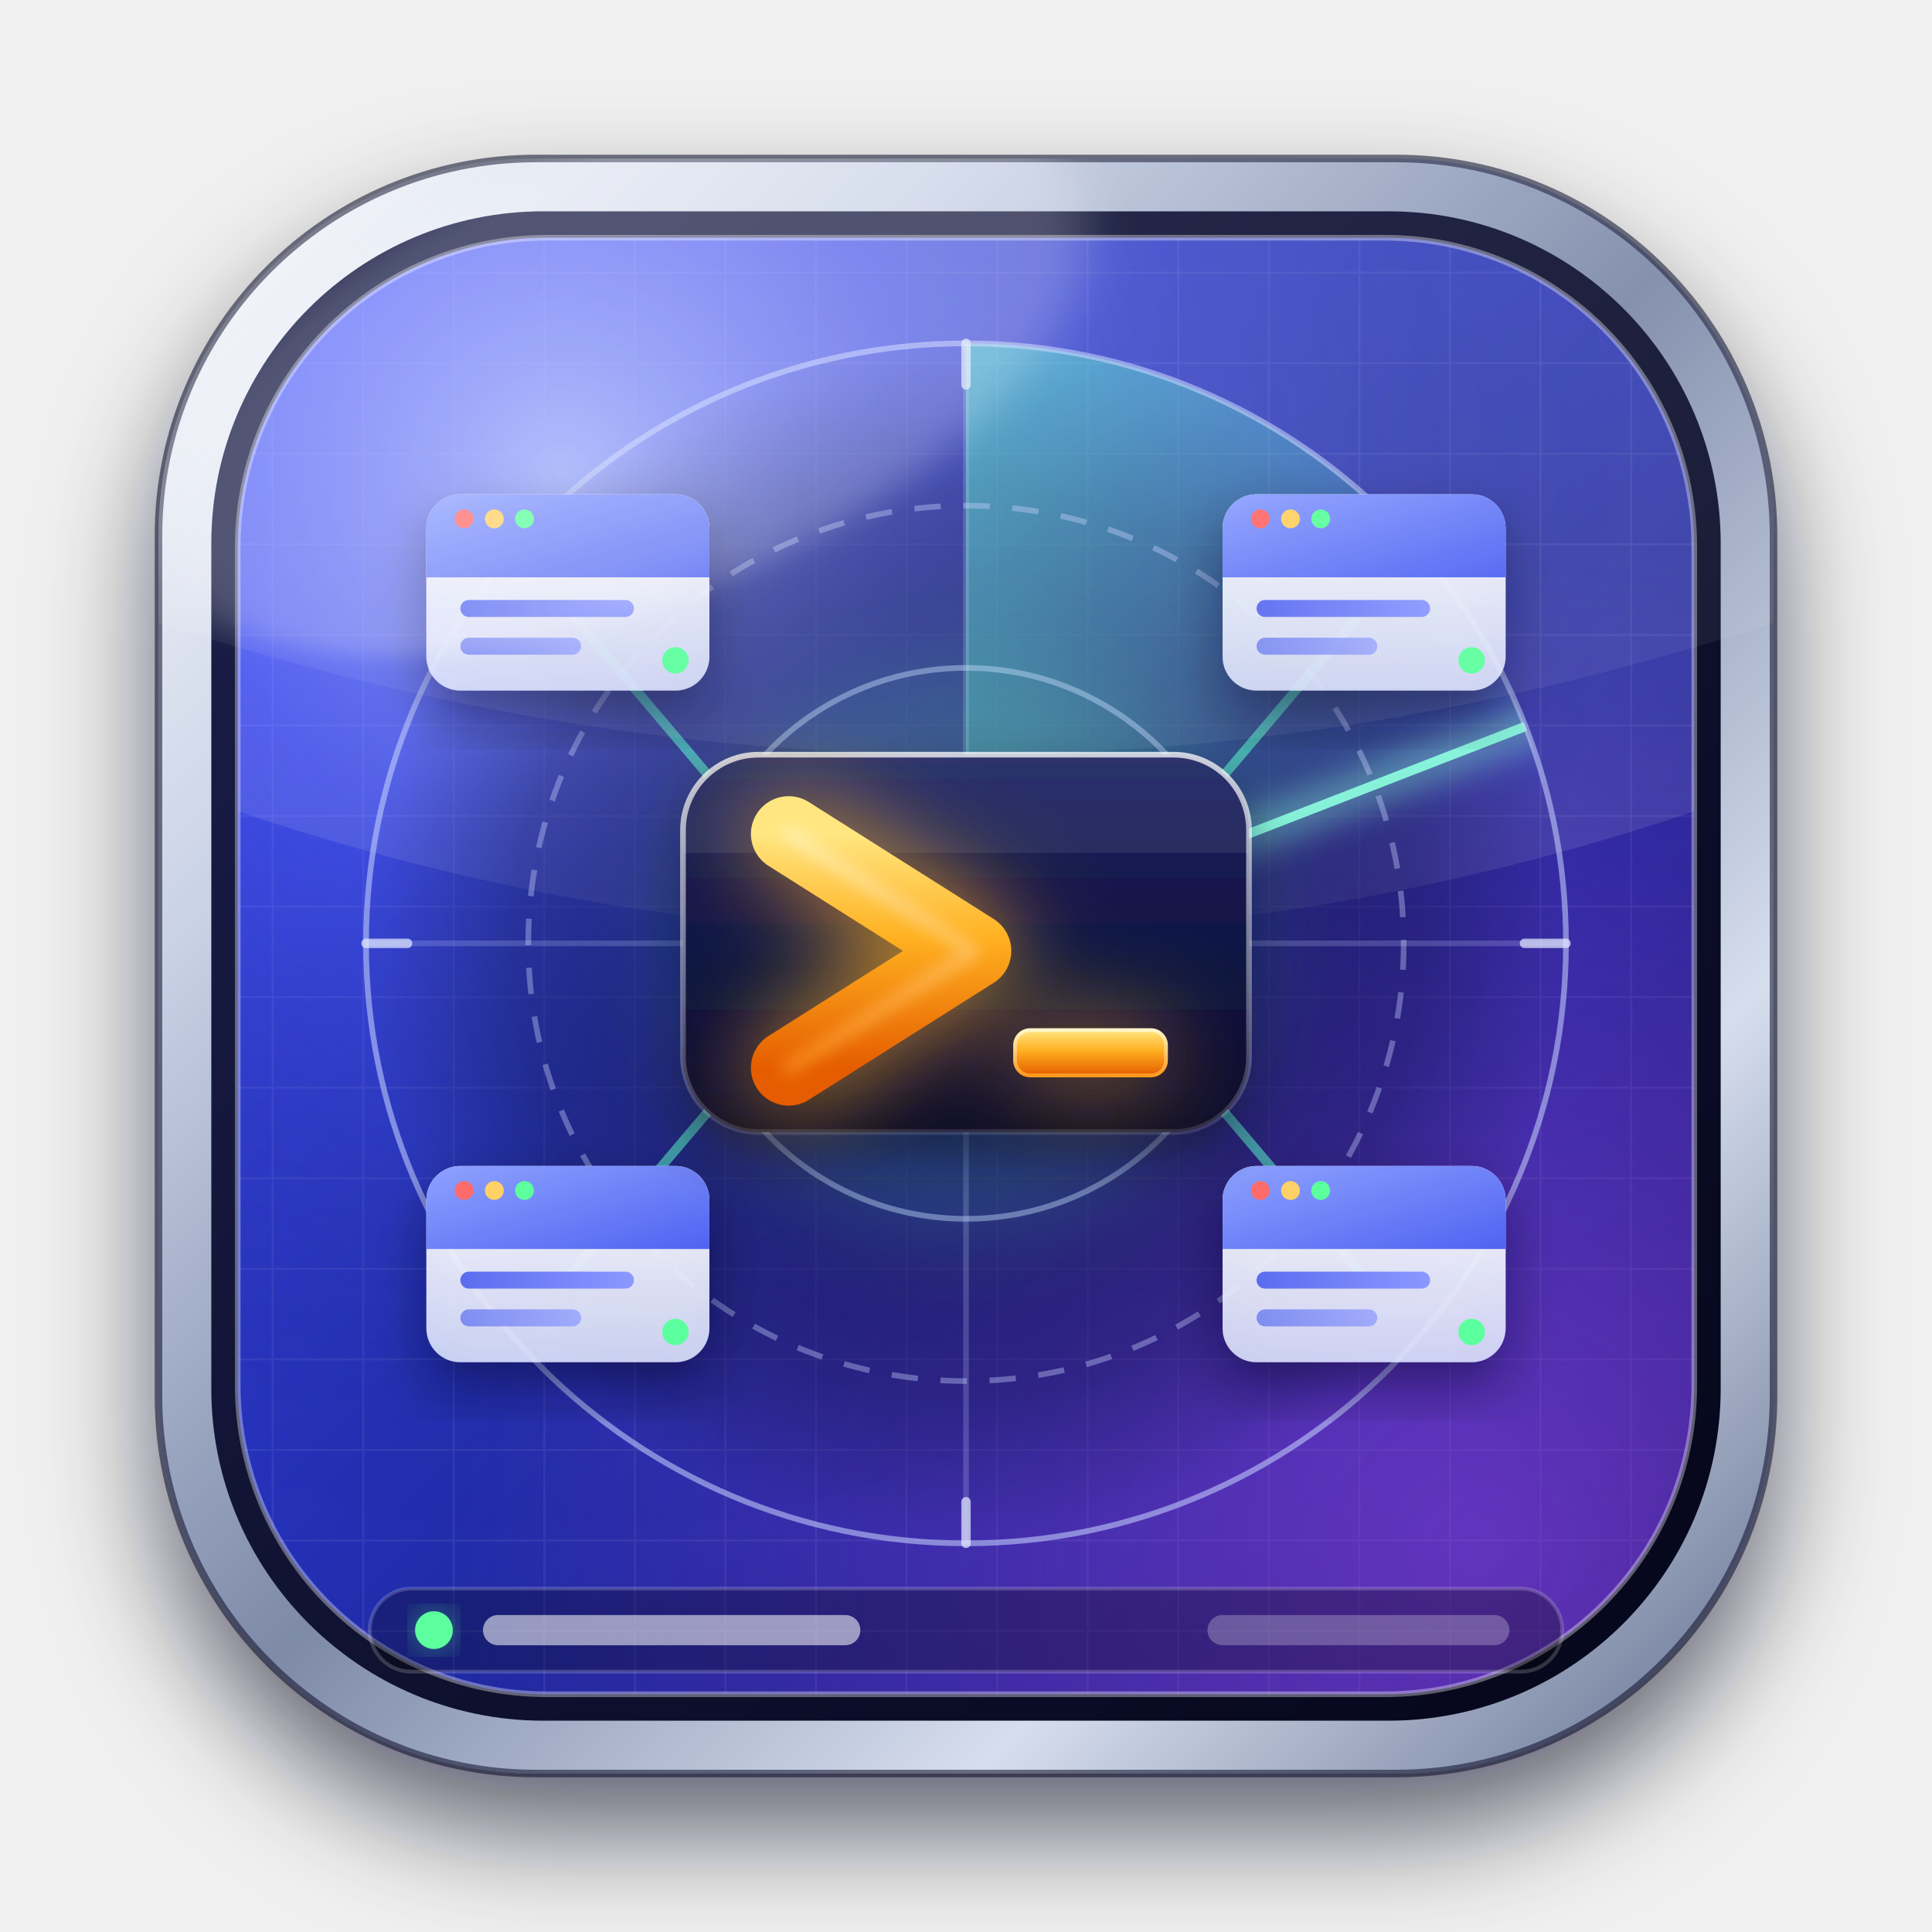
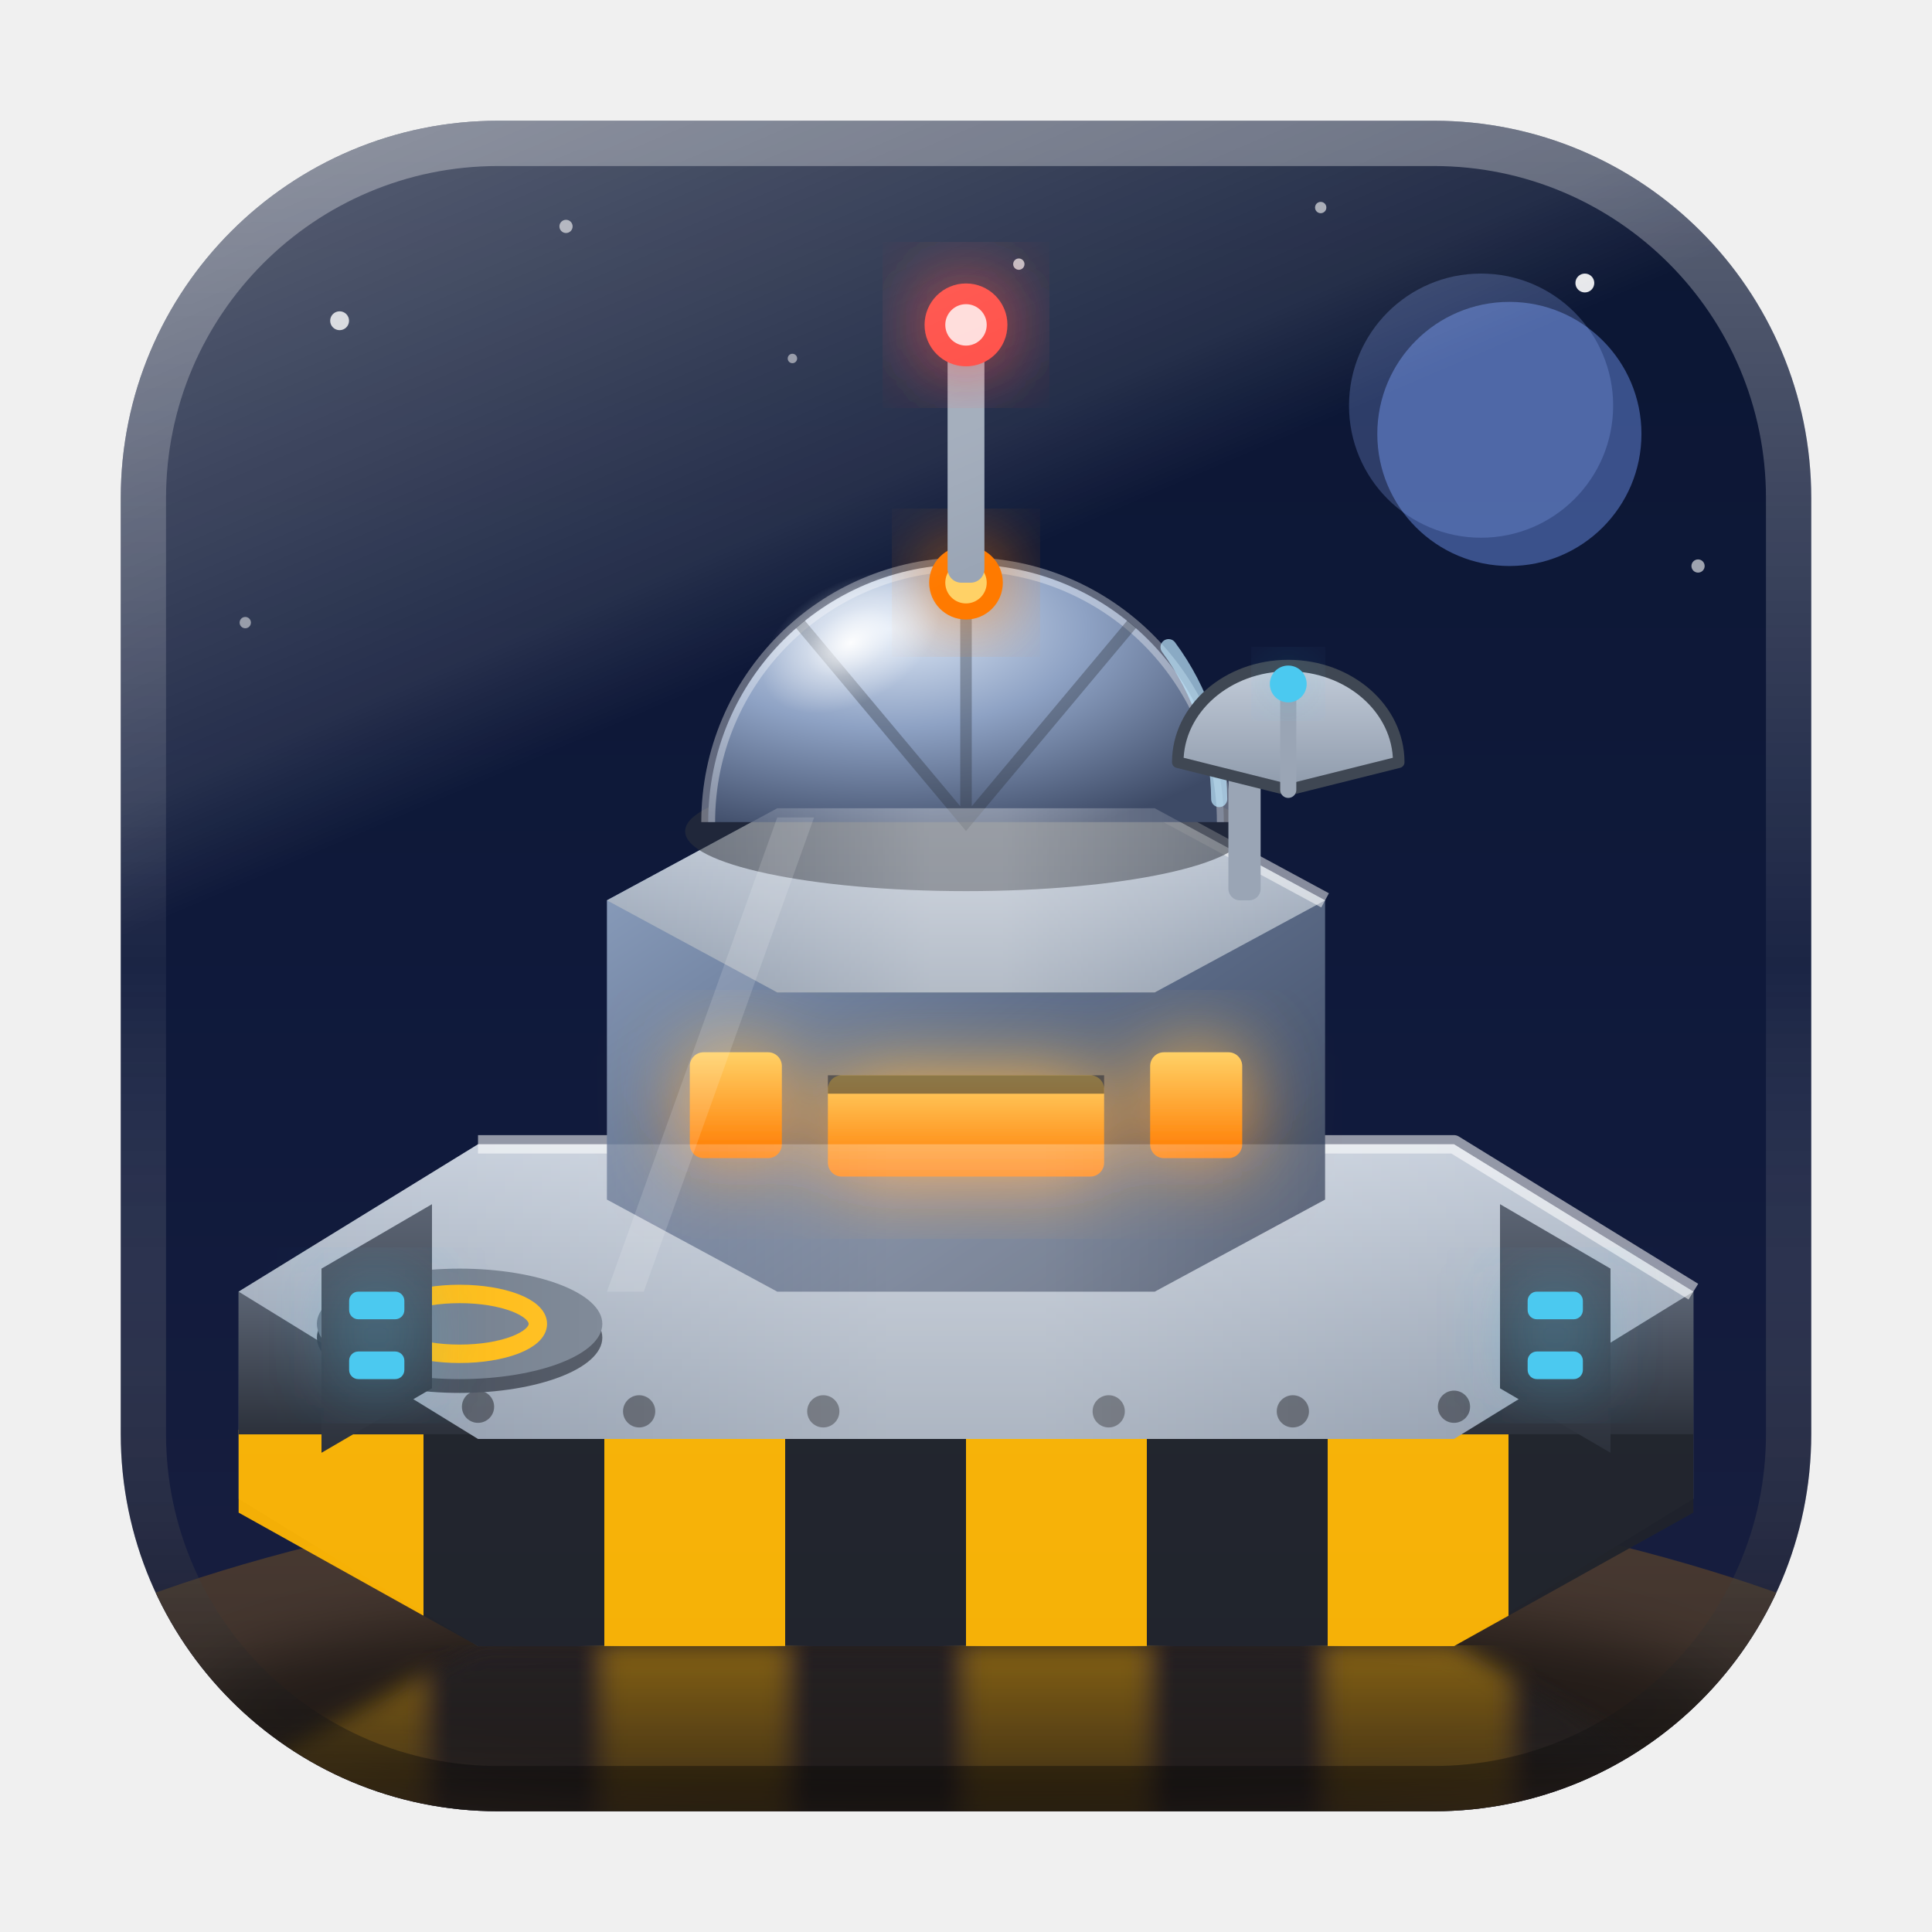
<svg xmlns="http://www.w3.org/2000/svg" width="1024" height="1024" viewBox="0 0 1024 1024">
  <defs>
-     <linearGradient id="body" x1="0" y1="0" x2="1" y2="1">
-       <stop offset="0" stop-color="#3d4bff" />
-       <stop offset="0.45" stop-color="#2431b8" />
-       <stop offset="1" stop-color="#12105a" />
+     <linearGradient id="sky" x1="0" y1="0" x2="0" y2="1">
+       <stop offset="0" stop-color="#0b1633" />
+       <stop offset="0.6" stop-color="#101a3c" />
+       <stop offset="1" stop-color="#1a1f3f" />
    </linearGradient>
-     <radialGradient id="glow" cx="0.22" cy="0.16" r="0.75">
-       <stop offset="0" stop-color="#9fb0ff" stop-opacity="0.85" />
-       <stop offset="0.35" stop-color="#6d7cff" stop-opacity="0.25" />
-       <stop offset="1" stop-color="#000000" stop-opacity="0" />
+     <linearGradient id="ground" x1="0" y1="0" x2="0" y2="1">
+       <stop offset="0" stop-color="#4a3b33" />
+       <stop offset="1" stop-color="#241b17" />
+     </linearGradient>
+     <linearGradient id="tileEdge" x1="0" y1="0" x2="0" y2="1">
+       <stop offset="0" stop-color="#ffffff" stop-opacity="0.32" />
+       <stop offset="0.5" stop-color="#ffffff" stop-opacity="0.05" />
+       <stop offset="1" stop-color="#000000" stop-opacity="0.4" />
+     </linearGradient>
+     <linearGradient id="steelTop" x1="0" y1="0" x2="0" y2="1">
+       <stop offset="0" stop-color="#c3ccd9" />
+       <stop offset="1" stop-color="#8e9aab" />
+     </linearGradient>
+     <linearGradient id="steelSide" x1="0" y1="0" x2="0" y2="1">
+       <stop offset="0" stop-color="#7c8797" />
+       <stop offset="1" stop-color="#3f4753" />
+     </linearGradient>
+     <linearGradient id="steelDark" x1="0" y1="0" x2="0" y2="1">
+       <stop offset="0" stop-color="#5b6473" />
+       <stop offset="1" stop-color="#2c313b" />
+     </linearGradient>
+     <linearGradient id="deck" x1="0" y1="0" x2="1" y2="1">
+       <stop offset="0" stop-color="#8fa3c2" />
+       <stop offset="0.5" stop-color="#5f6f8c" />
+       <stop offset="1" stop-color="#3a455c" />
+     </linearGradient>
+     <radialGradient id="dome" cx="0.35" cy="0.25" r="0.85">
+       <stop offset="0" stop-color="#dbe6f5" />
+       <stop offset="0.45" stop-color="#8ea2c4" />
+       <stop offset="1" stop-color="#3d4a66" />
    </radialGradient>
-     <radialGradient id="violet" cx="0.85" cy="0.9" r="0.7">
-       <stop offset="0" stop-color="#a24cff" stop-opacity="0.55" />
-       <stop offset="1" stop-color="#a24cff" stop-opacity="0" />
+     <linearGradient id="amber" x1="0" y1="0" x2="0" y2="1">
+       <stop offset="0" stop-color="#ffd166" />
+       <stop offset="1" stop-color="#ff7a00" />
+     </linearGradient>
+     <linearGradient id="hazard" x1="0" y1="0" x2="1" y2="0">
+       <stop offset="0" stop-color="#ffb703" />
+       <stop offset="0.125" stop-color="#ffb703" />
+       <stop offset="0.125" stop-color="#1f232b" />
+       <stop offset="0.25" stop-color="#1f232b" />
+       <stop offset="0.25" stop-color="#ffb703" />
+       <stop offset="0.375" stop-color="#ffb703" />
+       <stop offset="0.375" stop-color="#1f232b" />
+       <stop offset="0.5" stop-color="#1f232b" />
+       <stop offset="0.5" stop-color="#ffb703" />
+       <stop offset="0.625" stop-color="#ffb703" />
+       <stop offset="0.625" stop-color="#1f232b" />
+       <stop offset="0.75" stop-color="#1f232b" />
+       <stop offset="0.75" stop-color="#ffb703" />
+       <stop offset="0.875" stop-color="#ffb703" />
+       <stop offset="0.875" stop-color="#1f232b" />
+       <stop offset="1" stop-color="#1f232b" />
+     </linearGradient>
+     <filter id="glow" x="-50%" y="-50%" width="200%" height="200%">
+       <feGaussianBlur stdDeviation="18" result="b" />
+       <feMerge>
+         <feMergeNode in="b" />
+         <feMergeNode in="SourceGraphic" />
+       </feMerge>
+     </filter>
+     <filter id="shadow" x="-20%" y="-20%" width="140%" height="160%">
+       <feGaussianBlur stdDeviation="16" />
+     </filter>
+     <clipPath id="tileClip">
+       <rect x="64" y="64" width="896" height="896" rx="200" />
+     </clipPath>
+     <linearGradient id="gloss" x1="0" y1="0" x2="0.6" y2="1">
+       <stop offset="0" stop-color="#ffffff" stop-opacity="0.34" />
+       <stop offset="0.42" stop-color="#ffffff" stop-opacity="0.10" />
+       <stop offset="0.5" stop-color="#ffffff" stop-opacity="0" />
+     </linearGradient>
+     <linearGradient id="sweep" x1="0" y1="0" x2="1" y2="0">
+       <stop offset="0" stop-color="#ffffff" stop-opacity="0" />
+       <stop offset="0.45" stop-color="#ffffff" stop-opacity="0.55" />
+       <stop offset="0.55" stop-color="#ffffff" stop-opacity="0.55" />
+       <stop offset="1" stop-color="#ffffff" stop-opacity="0" />
+     </linearGradient>
+     <radialGradient id="spec" cx="0.5" cy="0.5" r="0.5">
+       <stop offset="0" stop-color="#ffffff" stop-opacity="0.95" />
+       <stop offset="0.5" stop-color="#ffffff" stop-opacity="0.35" />
+       <stop offset="1" stop-color="#ffffff" stop-opacity="0" />
    </radialGradient>
-     <linearGradient id="ring" x1="0" y1="0" x2="1" y2="1">
-       <stop offset="0" stop-color="#ffffff" />
-       <stop offset="0.25" stop-color="#c9d2e6" />
-       <stop offset="0.5" stop-color="#7d8aa8" />
-       <stop offset="0.75" stop-color="#d6deee" />
-       <stop offset="1" stop-color="#5c6a8a" />
+     <linearGradient id="reflFade" x1="0" y1="0" x2="0" y2="1">
+       <stop offset="0" stop-color="#ffffff" stop-opacity="0.45" />
+       <stop offset="1" stop-color="#ffffff" stop-opacity="0" />
    </linearGradient>
-     <linearGradient id="ringInner" x1="0" y1="0" x2="1" y2="1">
-       <stop offset="0" stop-color="#1b1f4a" />
-       <stop offset="1" stop-color="#05061a" />
-     </linearGradient>
-     <linearGradient id="sweep" x1="0" y1="0" x2="1" y2="1">
-       <stop offset="0" stop-color="#5cffd0" stop-opacity="0.55" />
-       <stop offset="0.6" stop-color="#5cffd0" stop-opacity="0.12" />
-       <stop offset="1" stop-color="#5cffd0" stop-opacity="0" />
-     </linearGradient>
-     <radialGradient id="radarFloor" cx="0.5" cy="0.5" r="0.5">
-       <stop offset="0" stop-color="#0a0f3a" stop-opacity="0.75" />
-       <stop offset="0.75" stop-color="#0a0f3a" stop-opacity="0.35" />
-       <stop offset="1" stop-color="#0a0f3a" stop-opacity="0" />
-     </radialGradient>
-     <linearGradient id="console" x1="0" y1="0" x2="0" y2="1">
-       <stop offset="0" stop-color="#1a2160" />
-       <stop offset="1" stop-color="#070a2a" />
-     </linearGradient>
-     <linearGradient id="consoleEdge" x1="0" y1="0" x2="0" y2="1">
-       <stop offset="0" stop-color="#ffffff" stop-opacity="0.75" />
-       <stop offset="1" stop-color="#ffffff" stop-opacity="0.12" />
-     </linearGradient>
-     <linearGradient id="amber" x1="0" y1="0" x2="0" y2="1">
-       <stop offset="0" stop-color="#ffe680" />
-       <stop offset="0.45" stop-color="#ffb020" />
-       <stop offset="1" stop-color="#e55d00" />
-     </linearGradient>
-     <linearGradient id="amberEdge" x1="0" y1="0" x2="0" y2="1">
-       <stop offset="0" stop-color="#fff6c8" />
-       <stop offset="1" stop-color="#ff9a1f" />
-     </linearGradient>
-     <linearGradient id="glass" x1="0" y1="0" x2="0" y2="1">
-       <stop offset="0" stop-color="#ffffff" stop-opacity="0.96" />
-       <stop offset="1" stop-color="#dfe5ff" stop-opacity="0.86" />
-     </linearGradient>
-     <linearGradient id="glassHead" x1="0" y1="0" x2="1" y2="1">
-       <stop offset="0" stop-color="#8ea2ff" />
-       <stop offset="1" stop-color="#4f63f2" />
-     </linearGradient>
-     <linearGradient id="rowA" x1="0" y1="0" x2="1" y2="0">
-       <stop offset="0" stop-color="#5b6cf0" />
-       <stop offset="1" stop-color="#8b98ff" />
-     </linearGradient>
-     <filter id="drop" x="-25%" y="-25%" width="150%" height="150%">
-       <feDropShadow dx="0" dy="30" stdDeviation="30" flood-color="#04051e" flood-opacity="0.6" />
+     <mask id="reflMask">
+       <rect x="64" y="872" width="896" height="120" fill="url(#reflFade)" />
+     </mask>
+     <filter id="blur6">
+       <feGaussianBlur stdDeviation="6" />
    </filter>
-     <filter id="soft" x="-30%" y="-30%" width="160%" height="160%">
-       <feDropShadow dx="0" dy="14" stdDeviation="14" flood-color="#04051e" flood-opacity="0.5" />
-     </filter>
-     <filter id="neon" x="-60%" y="-60%" width="220%" height="220%">
-       <feGaussianBlur stdDeviation="26" />
-     </filter>
-     <filter id="blur10" x="-20%" y="-20%" width="140%" height="140%">
-       <feGaussianBlur stdDeviation="10" />
-     </filter>
-     <filter id="blur4" x="-20%" y="-20%" width="140%" height="140%">
-       <feGaussianBlur stdDeviation="4" />
-     </filter>
-     <clipPath id="tile">
-       <rect x="84" y="84" width="856" height="856" rx="200" />
-     </clipPath>
-     <clipPath id="inner">
-       <rect x="126" y="126" width="772" height="772" rx="164" />
-     </clipPath>
-     <clipPath id="radar">
-       <circle cx="512" cy="500" r="318" />
-     </clipPath>
-     <pattern id="grid" width="48" height="48" patternUnits="userSpaceOnUse">
-       <path d="M48 0H0V48" fill="none" stroke="#ffffff" stroke-opacity="0.07" stroke-width="2" />
-     </pattern>
  </defs>
-   <g filter="url(#drop)">
-     <rect x="84" y="84" width="856" height="856" rx="200" fill="url(#ring)" />
+   <rect x="64" y="64" width="896" height="896" rx="200" fill="url(#sky)" />
+   <g clip-path="url(#tileClip)">
+     <g fill="#ffffff">
+       <circle cx="180" cy="170" r="5" opacity="0.8" />
+       <circle cx="300" cy="120" r="3.5" opacity="0.6" />
+       <circle cx="840" cy="150" r="5" opacity="0.9" />
+       <circle cx="700" cy="110" r="3" opacity="0.6" />
+       <circle cx="900" cy="300" r="3.5" opacity="0.6" />
+       <circle cx="130" cy="330" r="3" opacity="0.5" />
+       <circle cx="540" cy="140" r="3" opacity="0.7" />
+       <circle cx="420" cy="190" r="2.5" opacity="0.5" />
+     </g>
+     <circle cx="800" cy="230" r="70" fill="#5f7fd0" opacity="0.55" />
+     <circle cx="785" cy="215" r="70" fill="#8fb0ff" opacity="0.25" />
+     <ellipse cx="512" cy="1010" rx="620" ry="230" fill="url(#ground)" />
+     <ellipse cx="512" cy="905" rx="410" ry="60" fill="#000" opacity="0.45" filter="url(#shadow)" />
  </g>
-   <rect x="84" y="84" width="856" height="856" rx="200" fill="none" stroke="#0b0d2a" stroke-opacity="0.55" stroke-width="4" />
-   <rect x="112" y="112" width="800" height="800" rx="176" fill="url(#ringInner)" />
-   <rect x="126" y="126" width="772" height="772" rx="164" fill="url(#body)" />
-   <g clip-path="url(#inner)">
-     <rect x="126" y="126" width="772" height="772" fill="url(#grid)" />
-     <rect x="126" y="126" width="772" height="772" fill="url(#violet)" />
-     <rect x="126" y="126" width="772" height="772" fill="url(#glow)" />
-     <path d="M126 126 H898 V430 Q 512 560 126 430 Z" fill="#ffffff" opacity="0.10" />
+   <g id="building" transform="translate(512 770) scale(1.22) translate(-512 -770)">
+     <path d="M196 700 L300 636 L724 636 L828 700 L828 790 L724 854 L300 854 L196 790 Z" fill="url(#steelSide)" />
+     <path d="M196 760 L828 760 L828 796 L724 854 L300 854 L196 796 Z" fill="url(#hazard)" opacity="0.95" />
+     <path d="M196 700 L828 700 L828 762 L196 762 Z" fill="url(#steelDark)" />
+     <path d="M196 700 L300 636 L724 636 L828 700 L724 764 L300 764 Z" fill="url(#steelTop)" />
+     <path d="M300 636 L724 636 L828 700" fill="none" stroke="#ffffff" stroke-opacity="0.55" stroke-width="8" stroke-linejoin="round" />
+     <g fill="#2c313b" opacity="0.7">
+       <circle cx="240" cy="725" r="7" />
+       <circle cx="300" cy="750" r="7" />
+       <circle cx="370" cy="752" r="7" />
+       <circle cx="450" cy="752" r="7" />
+       <circle cx="574" cy="752" r="7" />
+       <circle cx="654" cy="752" r="7" />
+       <circle cx="724" cy="750" r="7" />
+       <circle cx="784" cy="725" r="7" />
+     </g>
+     <ellipse cx="292" cy="720" rx="62" ry="24" fill="#3a4250" />
+     <ellipse cx="292" cy="714" rx="62" ry="24" fill="#6a7686" />
+     <ellipse cx="292" cy="714" rx="34" ry="13" fill="none" stroke="#ffb703" stroke-width="8" />
+     <path d="M356 530 L430 490 L594 490 L668 530 L668 660 L594 700 L430 700 L356 660 Z" fill="url(#deck)" />
+     <path d="M356 530 L430 490 L594 490 L668 530 L594 570 L430 570 Z" fill="url(#steelTop)" />
+     <path d="M430 490 L594 490 L668 530" fill="none" stroke="#ffffff" stroke-opacity="0.5" stroke-width="7" stroke-linejoin="round" />
+     <g fill="url(#amber)" filter="url(#glow)">
+       <rect x="392" y="596" width="40" height="46" rx="6" />
+       <rect x="452" y="606" width="120" height="44" rx="6" />
+       <rect x="592" y="596" width="40" height="46" rx="6" />
+     </g>
+     <g fill="#1a1f2b" opacity="0.5">
+       <rect x="452" y="606" width="120" height="8" />
+     </g>
+     <ellipse cx="512" cy="500" rx="122" ry="26" fill="#2c313b" opacity="0.6" />
+     <path d="M400 496 A112 112 0 0 1 624 496 Z" fill="url(#dome)" />
+     <path d="M400 496 A112 112 0 0 1 624 496" fill="none" stroke="#ffffff" stroke-opacity="0.35" stroke-width="6" />
+     <path d="M512 384 V496 M440 410 L512 496 L584 410" fill="none" stroke="#2c313b" stroke-opacity="0.35" stroke-width="5" />
+     <circle cx="512" cy="392" r="16" fill="#ff7a00" filter="url(#glow)" />
+     <circle cx="512" cy="392" r="9" fill="#ffd166" />
+     <ellipse cx="462" cy="418" rx="42" ry="26" fill="url(#spec)" transform="rotate(-30 462 418)" />
+     <path d="M600 420 A112 112 0 0 1 622 486" fill="none" stroke="#bfe9ff" stroke-opacity="0.7" stroke-width="7" stroke-linecap="round" />
+     <path d="M300 636 L724 636 L828 700 L724 764 L300 764 L196 700 Z" fill="url(#sweep)" opacity="0.5" />
+     <path d="M356 530 L430 490 L594 490 L668 530 L594 570 L430 570 Z" fill="url(#sweep)" opacity="0.6" />
+     <path d="M430 494 L446 494 L372 700 L356 700 Z" fill="#ffffff" opacity="0.14" />
+     <rect x="504" y="286" width="16" height="106" rx="6" fill="#9aa5b5" />
+     <circle cx="512" cy="280" r="18" fill="#ff3b30" filter="url(#glow)" />
+     <circle cx="512" cy="280" r="9" fill="#ffd8d6" />
+     <rect x="626" y="470" width="14" height="60" rx="5" fill="#9aa5b5" />
+     <path d="M604 470 A48 42 0 0 1 700 470 L652 482 Z" fill="url(#steelTop)" stroke="#3f4753" stroke-width="5" stroke-linejoin="round" />
+     <line x1="652" y1="482" x2="652" y2="440" stroke="#9aa5b5" stroke-width="7" stroke-linecap="round" />
+     <circle cx="652" cy="436" r="8" fill="#4cc9f0" filter="url(#glow)" />
+     <path d="M232 690 L280 662 L280 742 L232 770 Z" fill="url(#steelDark)" />
+     <path d="M792 690 L744 662 L744 742 L792 770 Z" fill="url(#steelDark)" />
+     <g fill="#4cc9f0" filter="url(#glow)">
+       <rect x="244" y="700" width="24" height="12" rx="4" />
+       <rect x="244" y="726" width="24" height="12" rx="4" />
+       <rect x="756" y="700" width="24" height="12" rx="4" />
+       <rect x="756" y="726" width="24" height="12" rx="4" />
+     </g>
  </g>
-   <rect x="126" y="126" width="772" height="772" rx="164" fill="none" stroke="#ffffff" stroke-opacity="0.35" stroke-width="3" />
-   <circle cx="512" cy="500" r="318" fill="url(#radarFloor)" />
-   <g clip-path="url(#radar)">
-     <path d="M512 500 L512 150 A350 350 0 0 1 842 372 Z" fill="url(#sweep)" />
-     <path d="M512 500 L842 372" stroke="#8dffe0" stroke-opacity="0.9" stroke-width="5" stroke-linecap="round" />
-     <path d="M512 500 L842 372" stroke="#8dffe0" stroke-opacity="0.6" stroke-width="14" stroke-linecap="round" filter="url(#blur10)" />
+   <g clip-path="url(#tileClip)" mask="url(#reflMask)" filter="url(#blur6)">
+     <use href="#building" transform="translate(0 1744) scale(1 -1)" />
  </g>
-   <g fill="none" stroke="#c8d4ff" stroke-width="3">
-     <circle cx="512" cy="500" r="318" stroke-opacity="0.55" />
-     <circle cx="512" cy="500" r="232" stroke-opacity="0.38" stroke-dasharray="14 12" />
-     <circle cx="512" cy="500" r="146" stroke-opacity="0.45" />
-   </g>
-   <g stroke="#c8d4ff" stroke-opacity="0.22" stroke-width="3">
-     <path d="M512 182 V818 M194 500 H830" />
-   </g>
-   <g stroke="#e4ebff" stroke-opacity="0.7" stroke-width="5" stroke-linecap="round">
-     <path d="M512 182 v22 M512 818 v-22 M194 500 h22 M830 500 h-22" />
-   </g>
-   <g fill="none" stroke="#5cffd0" stroke-opacity="0.55" stroke-width="5" stroke-linecap="round">
-     <path d="M400 440 L300 322" />
-     <path d="M624 440 L724 322" />
-     <path d="M400 560 L300 678" />
-     <path d="M624 560 L724 678" />
-   </g>
-   <g id="node">
-     <g filter="url(#soft)">
-       <rect x="226" y="262" width="150" height="104" rx="18" fill="url(#glass)" />
-     </g>
-     <path d="M226 280 a18 18 0 0 1 18 -18 h114 a18 18 0 0 1 18 18 v26 h-150 z" fill="url(#glassHead)" />
-     <circle cx="246" cy="275" r="5" fill="#ff6b6b" />
-     <circle cx="262" cy="275" r="5" fill="#ffd166" />
-     <circle cx="278" cy="275" r="5" fill="#5cff9d" />
-     <rect x="244" y="318" width="92" height="9" rx="4.5" fill="url(#rowA)" />
-     <rect x="244" y="338" width="64" height="9" rx="4.5" fill="url(#rowA)" opacity="0.7" />
-     <circle cx="358" cy="350" r="7" fill="#5cff9d" />
-   </g>
-   <use href="#node" transform="translate(422 0)" />
-   <use href="#node" transform="translate(0 356)" />
-   <use href="#node" transform="translate(422 356)" />
-   <circle cx="512" cy="500" r="150" fill="#5cffd0" opacity="0.18" filter="url(#neon)" />
-   <g filter="url(#soft)">
-     <rect x="362" y="400" width="300" height="200" rx="40" fill="url(#console)" />
-   </g>
-   <rect x="362" y="400" width="300" height="200" rx="40" fill="none" stroke="url(#consoleEdge)" stroke-width="3" />
-   <path d="M362 440 a40 40 0 0 1 40 -40 h220 a40 40 0 0 1 40 40 v12 h-300 z" fill="#ffffff" opacity="0.08" />
-   <g filter="url(#neon)" opacity="0.8">
-     <path d="M418 442 L516 504 L418 566" fill="none" stroke="#ffb020" stroke-width="40" stroke-linecap="round" stroke-linejoin="round" />
-     <rect x="538" y="546" width="80" height="24" rx="8" fill="#ffb020" />
-   </g>
-   <path d="M418 442 L516 504 L418 566" fill="none" stroke="url(#amber)" stroke-width="40" stroke-linecap="round" stroke-linejoin="round" />
-   <path d="M418 442 L516 504 L418 566" fill="none" stroke="url(#amberEdge)" stroke-width="7" stroke-linecap="round" stroke-linejoin="round" opacity="0.7" filter="url(#blur4)" />
-   <rect x="538" y="546" width="80" height="24" rx="8" fill="url(#amber)" />
-   <rect x="538" y="546" width="80" height="24" rx="8" fill="none" stroke="url(#amberEdge)" stroke-width="2" />
-   <rect x="196" y="842" width="632" height="44" rx="22" fill="#000000" opacity="0.28" />
-   <rect x="196" y="842" width="632" height="44" rx="22" fill="none" stroke="#ffffff" stroke-opacity="0.18" stroke-width="2" />
-   <circle cx="230" cy="864" r="10" fill="#5cff9d" />
-   <circle cx="230" cy="864" r="10" fill="#5cff9d" opacity="0.6" filter="url(#blur10)" />
-   <rect x="256" y="856" width="200" height="16" rx="8" fill="#ffffff" opacity="0.55" />
-   <rect x="640" y="856" width="160" height="16" rx="8" fill="#ffffff" opacity="0.25" />
-   <g clip-path="url(#tile)">
-     <ellipse cx="330" cy="200" rx="260" ry="120" fill="#ffffff" opacity="0.20" filter="url(#blur10)" transform="rotate(-22 330 200)" />
-     <path d="M84 84 H940 V330 Q 512 470 84 330 Z" fill="#ffffff" opacity="0.06" />
-   </g>
+   <path d="M64 264 A200 200 0 0 1 264 64 H760 A200 200 0 0 1 960 264 V300 Q560 560 64 700 Z" fill="url(#gloss)" clip-path="url(#tileClip)" />
+   <rect x="76" y="76" width="872" height="872" rx="188" fill="none" stroke="url(#tileEdge)" stroke-width="24" />
</svg>
